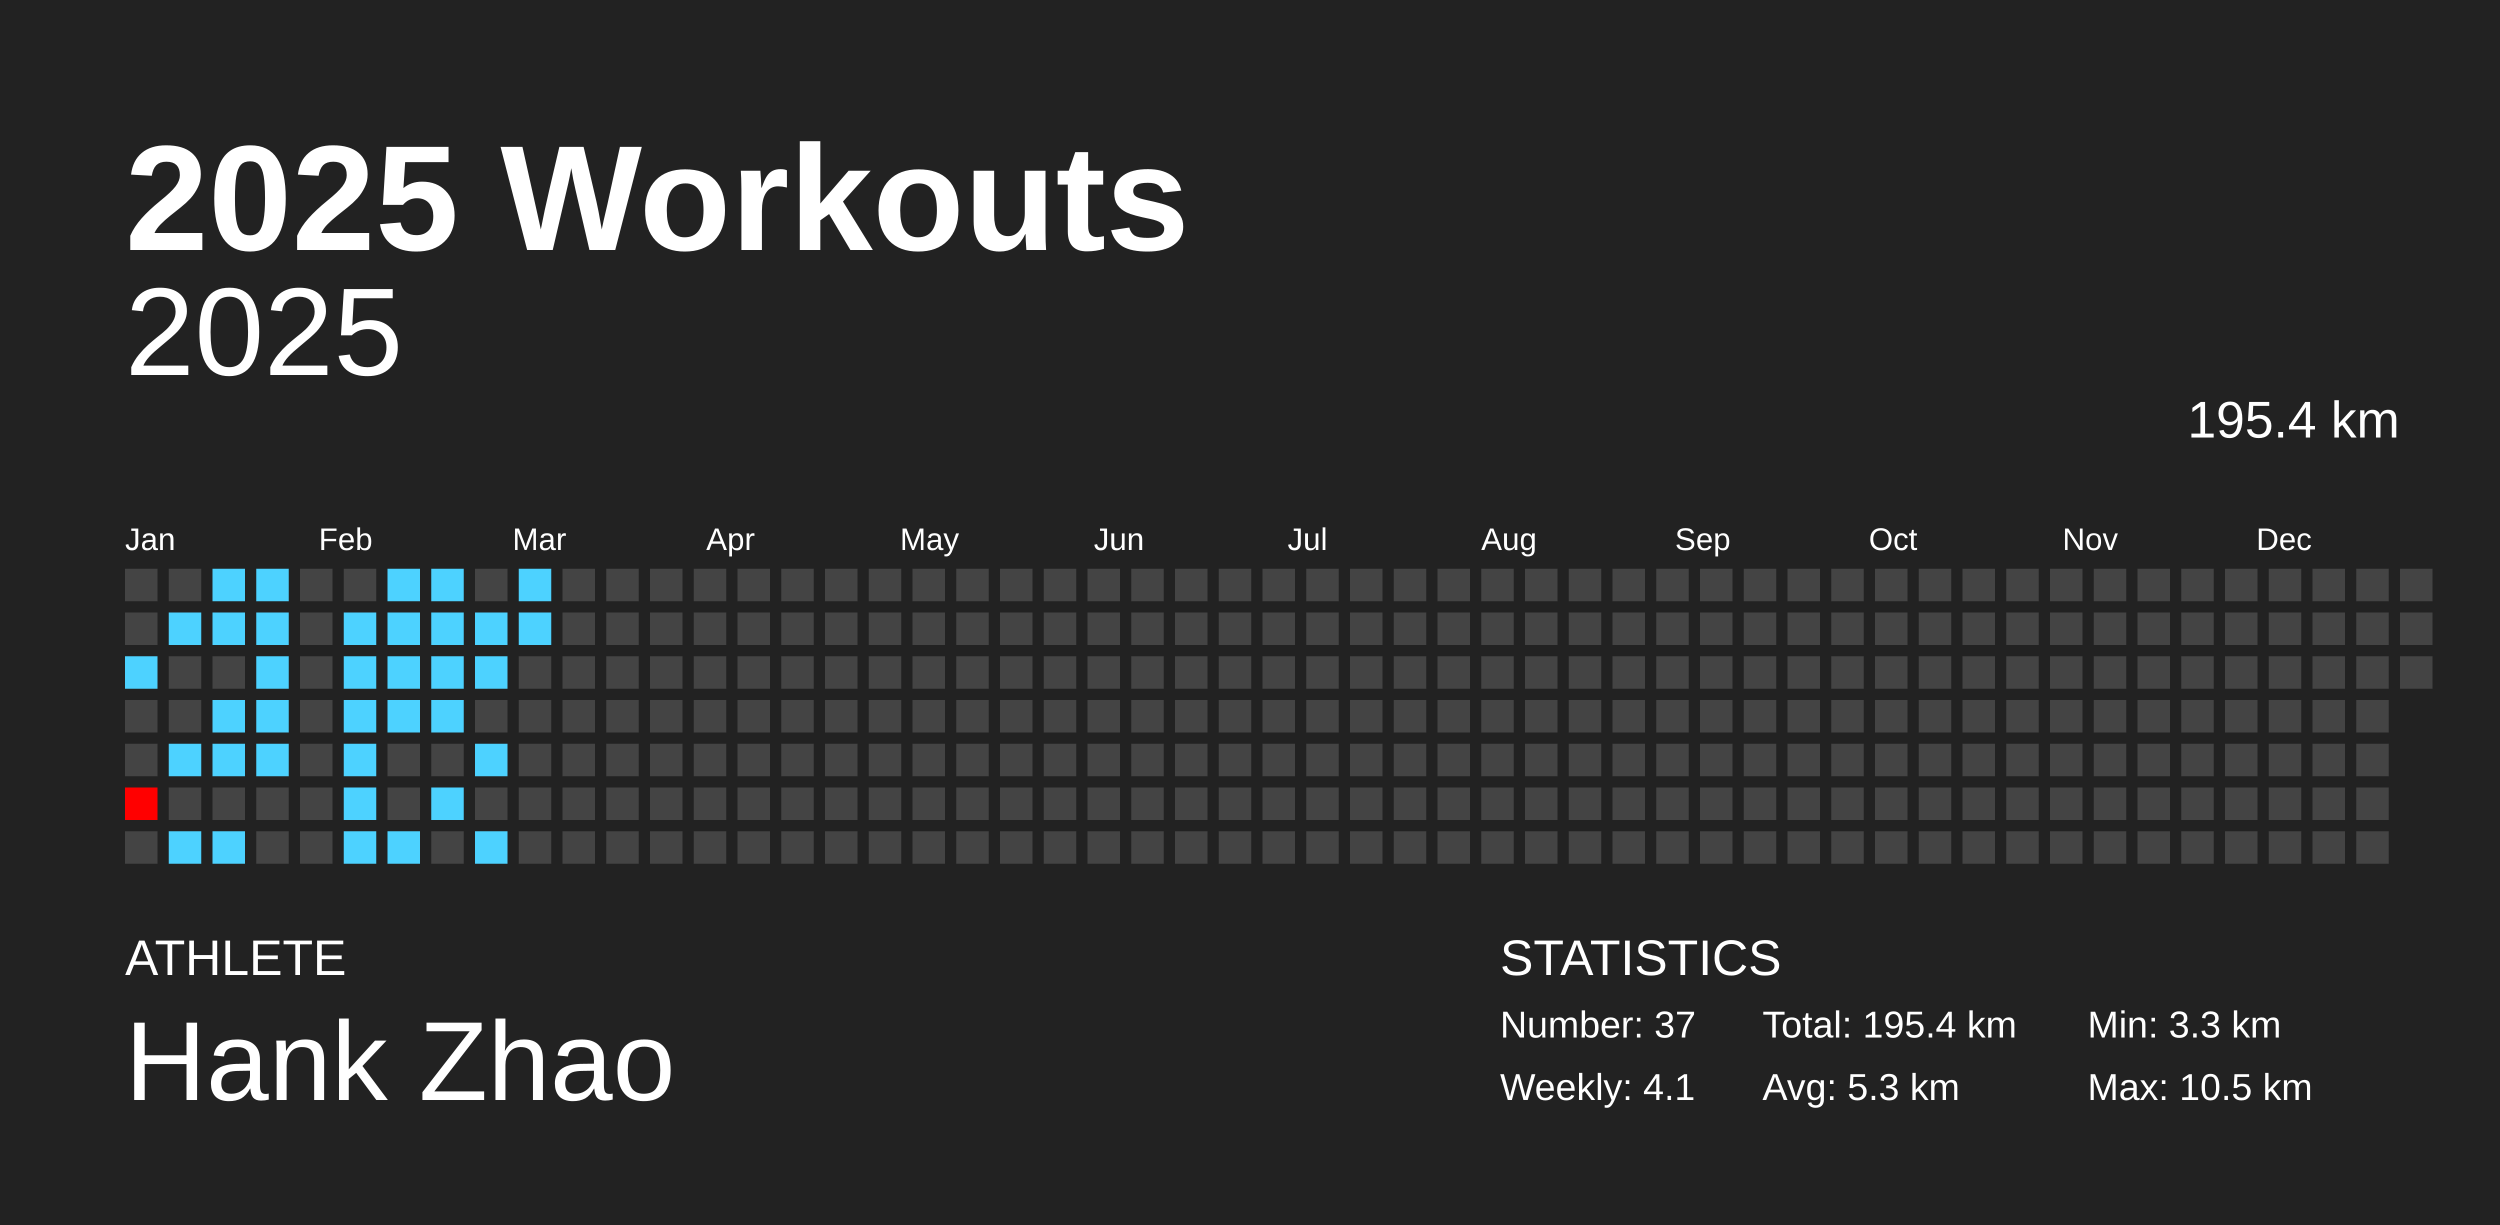
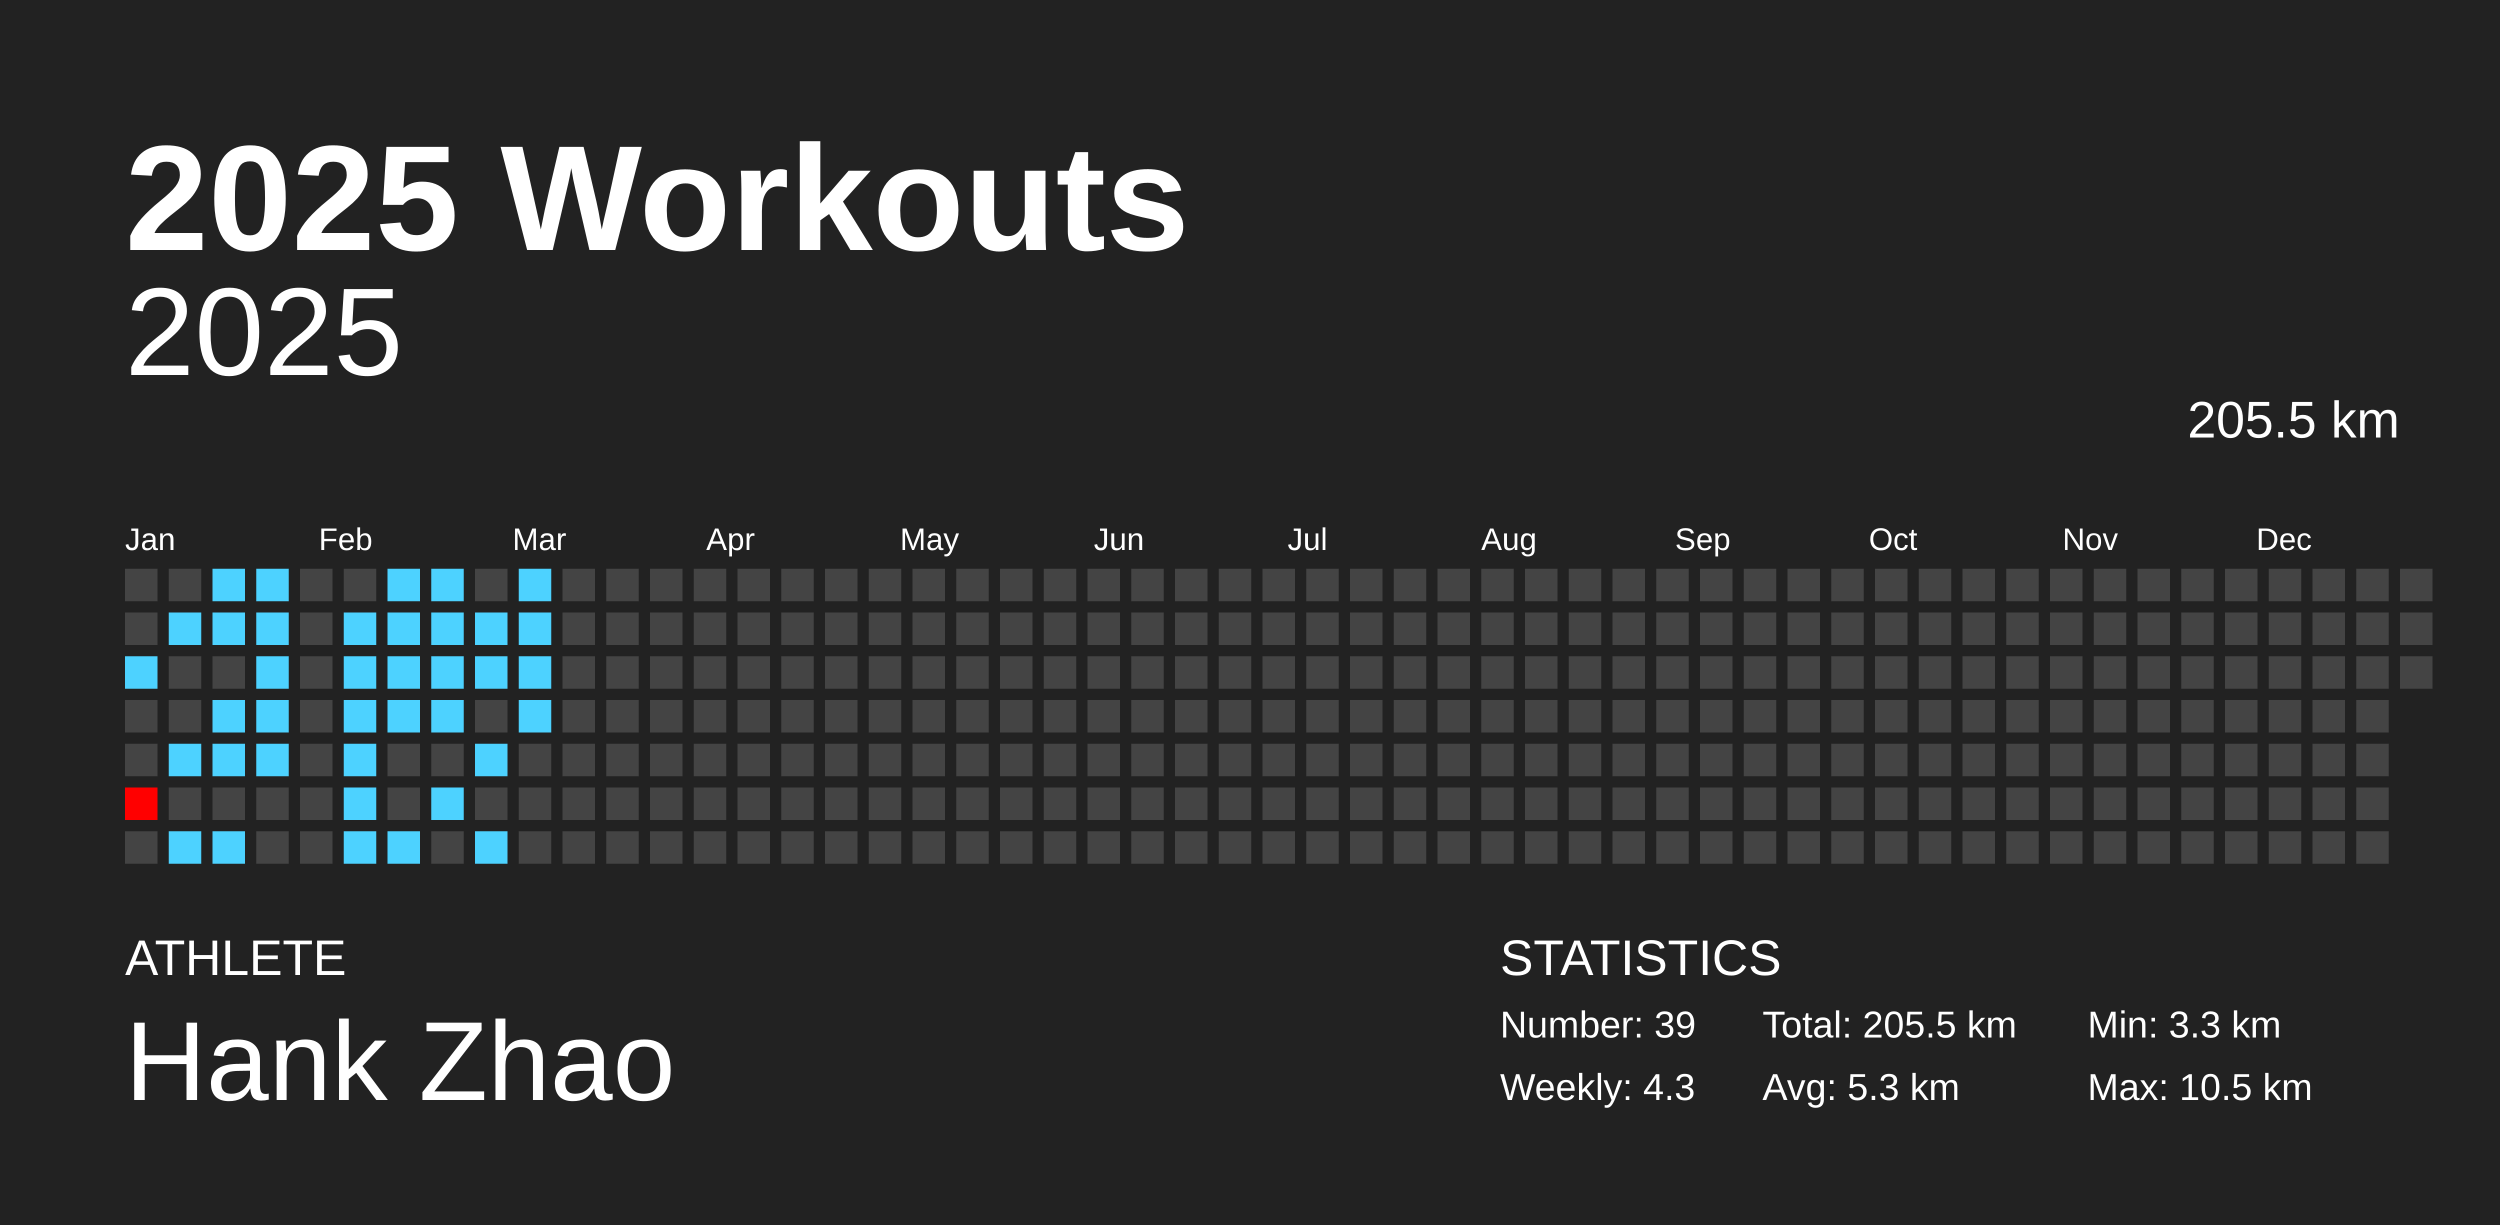
<svg xmlns="http://www.w3.org/2000/svg" baseProfile="full" height="98mm" version="1.1" viewBox="0,0,200,98" width="200mm">
  <defs />
  <rect fill="#222222" height="98" width="200" x="0" y="0" />
  <text fill="#FFFFFF" style="font-size:12px; font-family:Arial; font-weight:bold;" x="10" y="20">2025 Workouts</text>
  <text fill="#FFFFFF" style="font-size:4px; font-family:Arial" x="10" y="78">ATHLETE</text>
  <text fill="#FFFFFF" style="font-size:9px; font-family:Arial" x="10" y="88">Hank Zhao</text>
  <text fill="#FFFFFF" style="font-size:4px; font-family:Arial" x="120" y="78">STATISTICS</text>
-   <text fill="#FFFFFF" style="font-size:3px; font-family:Arial" x="120" y="83">Number: 37</text>
-   <text fill="#FFFFFF" style="font-size:3px; font-family:Arial" x="120" y="88">Weekly: 4.1</text>
-   <text fill="#FFFFFF" style="font-size:3px; font-family:Arial" x="141" y="83">Total: 195.4 km</text>
+   <text fill="#FFFFFF" style="font-size:3px; font-family:Arial" x="120" y="83">Number: 39</text>
+   <text fill="#FFFFFF" style="font-size:3px; font-family:Arial" x="120" y="88">Weekly: 4.3</text>
+   <text fill="#FFFFFF" style="font-size:3px; font-family:Arial" x="141" y="83">Total: 205.5 km</text>
  <text fill="#FFFFFF" style="font-size:3px; font-family:Arial" x="141" y="88">Avg: 5.3 km</text>
  <text fill="#FFFFFF" style="font-size:3px; font-family:Arial" x="167" y="83">Min: 3.3 km</text>
  <text fill="#FFFFFF" style="font-size:3px; font-family:Arial" x="167" y="88">Max: 10.5 km</text>
  <text alignment-baseline="hanging" fill="#FFFFFF" style="font-size:10.0px; font-family:Arial;" x="10" y="30">2025</text>
-   <text alignment-baseline="hanging" fill="#FFFFFF" style="font-size:4.125px; font-family:Arial;" x="175" y="35">195.4 km</text>
+   <text alignment-baseline="hanging" fill="#FFFFFF" style="font-size:4.125px; font-family:Arial;" x="175" y="35">205.5 km</text>
  <text fill="#FFFFFF" style="font-size:2.5px; font-family:Arial" x="10.0" y="44">Jan</text>
  <text fill="#FFFFFF" style="font-size:2.5px; font-family:Arial" x="25.5" y="44">Feb</text>
  <text fill="#FFFFFF" style="font-size:2.5px; font-family:Arial" x="41.0" y="44">Mar</text>
  <text fill="#FFFFFF" style="font-size:2.5px; font-family:Arial" x="56.5" y="44">Apr</text>
  <text fill="#FFFFFF" style="font-size:2.5px; font-family:Arial" x="72.0" y="44">May</text>
  <text fill="#FFFFFF" style="font-size:2.5px; font-family:Arial" x="87.5" y="44">Jun</text>
  <text fill="#FFFFFF" style="font-size:2.5px; font-family:Arial" x="103.0" y="44">Jul</text>
  <text fill="#FFFFFF" style="font-size:2.5px; font-family:Arial" x="118.5" y="44">Aug</text>
  <text fill="#FFFFFF" style="font-size:2.5px; font-family:Arial" x="134.0" y="44">Sep</text>
  <text fill="#FFFFFF" style="font-size:2.5px; font-family:Arial" x="149.5" y="44">Oct</text>
  <text fill="#FFFFFF" style="font-size:2.5px; font-family:Arial" x="165.0" y="44">Nov</text>
  <text fill="#FFFFFF" style="font-size:2.5px; font-family:Arial" x="180.5" y="44">Dec</text>
  <rect fill="#444444" height="2.6" width="2.6" x="10.0" y="45.5" />
  <rect fill="#444444" height="2.6" width="2.6" x="10.0" y="49.0" />
  <rect fill="#4dd2ff" height="2.6" width="2.6" x="10.0" y="52.5" />
  <rect fill="#444444" height="2.6" width="2.6" x="10.0" y="56.0" />
  <rect fill="#444444" height="2.6" width="2.6" x="10.0" y="59.5" />
  <rect fill="#ff0000" height="2.6" width="2.6" x="10.0" y="63.0" />
  <rect fill="#444444" height="2.6" width="2.6" x="10.0" y="66.5" />
  <rect fill="#444444" height="2.6" width="2.6" x="13.5" y="45.5" />
  <rect fill="#4dd2ff" height="2.6" width="2.6" x="13.5" y="49.0" />
  <rect fill="#444444" height="2.6" width="2.6" x="13.5" y="52.5" />
  <rect fill="#444444" height="2.6" width="2.6" x="13.5" y="56.0" />
  <rect fill="#4dd2ff" height="2.6" width="2.6" x="13.5" y="59.5" />
  <rect fill="#444444" height="2.6" width="2.6" x="13.5" y="63.0" />
  <rect fill="#4dd2ff" height="2.6" width="2.6" x="13.5" y="66.5" />
  <rect fill="#4dd2ff" height="2.6" width="2.6" x="17.0" y="45.5" />
  <rect fill="#4dd2ff" height="2.6" width="2.6" x="17.0" y="49.0" />
  <rect fill="#444444" height="2.6" width="2.6" x="17.0" y="52.5" />
  <rect fill="#4dd2ff" height="2.6" width="2.6" x="17.0" y="56.0" />
  <rect fill="#4dd2ff" height="2.6" width="2.6" x="17.0" y="59.5" />
  <rect fill="#444444" height="2.6" width="2.6" x="17.0" y="63.0" />
  <rect fill="#4dd2ff" height="2.6" width="2.6" x="17.0" y="66.5" />
  <rect fill="#4dd2ff" height="2.6" width="2.6" x="20.5" y="45.5" />
  <rect fill="#4dd2ff" height="2.6" width="2.6" x="20.5" y="49.0" />
  <rect fill="#4dd2ff" height="2.6" width="2.6" x="20.5" y="52.5" />
  <rect fill="#4dd2ff" height="2.6" width="2.6" x="20.5" y="56.0" />
  <rect fill="#4dd2ff" height="2.6" width="2.6" x="20.5" y="59.5" />
  <rect fill="#444444" height="2.6" width="2.6" x="20.5" y="63.0" />
  <rect fill="#444444" height="2.6" width="2.6" x="20.5" y="66.5" />
  <rect fill="#444444" height="2.6" width="2.6" x="24.0" y="45.5" />
  <rect fill="#444444" height="2.6" width="2.6" x="24.0" y="49.0" />
  <rect fill="#444444" height="2.6" width="2.6" x="24.0" y="52.5" />
  <rect fill="#444444" height="2.6" width="2.6" x="24.0" y="56.0" />
  <rect fill="#444444" height="2.6" width="2.6" x="24.0" y="59.5" />
  <rect fill="#444444" height="2.6" width="2.6" x="24.0" y="63.0" />
  <rect fill="#444444" height="2.6" width="2.6" x="24.0" y="66.5" />
  <rect fill="#444444" height="2.6" width="2.6" x="27.5" y="45.5" />
  <rect fill="#4dd2ff" height="2.6" width="2.6" x="27.5" y="49.0" />
  <rect fill="#4dd2ff" height="2.6" width="2.6" x="27.5" y="52.5" />
  <rect fill="#4dd2ff" height="2.6" width="2.6" x="27.5" y="56.0" />
  <rect fill="#4dd2ff" height="2.6" width="2.6" x="27.5" y="59.5" />
  <rect fill="#4dd2ff" height="2.6" width="2.6" x="27.5" y="63.0" />
  <rect fill="#4dd2ff" height="2.6" width="2.6" x="27.5" y="66.5" />
  <rect fill="#4dd2ff" height="2.6" width="2.6" x="31.0" y="45.5" />
  <rect fill="#4dd2ff" height="2.6" width="2.6" x="31.0" y="49.0" />
  <rect fill="#4dd2ff" height="2.6" width="2.6" x="31.0" y="52.5" />
  <rect fill="#4dd2ff" height="2.6" width="2.6" x="31.0" y="56.0" />
  <rect fill="#444444" height="2.6" width="2.6" x="31.0" y="59.5" />
  <rect fill="#444444" height="2.6" width="2.6" x="31.0" y="63.0" />
  <rect fill="#4dd2ff" height="2.6" width="2.6" x="31.0" y="66.5" />
  <rect fill="#4dd2ff" height="2.6" width="2.6" x="34.5" y="45.5" />
  <rect fill="#4dd2ff" height="2.6" width="2.6" x="34.5" y="49.0" />
  <rect fill="#4dd2ff" height="2.6" width="2.6" x="34.5" y="52.5" />
  <rect fill="#4dd2ff" height="2.6" width="2.6" x="34.5" y="56.0" />
  <rect fill="#444444" height="2.6" width="2.6" x="34.5" y="59.5" />
  <rect fill="#4dd2ff" height="2.6" width="2.6" x="34.5" y="63.0" />
  <rect fill="#444444" height="2.6" width="2.6" x="34.5" y="66.5" />
  <rect fill="#444444" height="2.6" width="2.6" x="38.0" y="45.5" />
  <rect fill="#4dd2ff" height="2.6" width="2.6" x="38.0" y="49.0" />
  <rect fill="#4dd2ff" height="2.6" width="2.6" x="38.0" y="52.5" />
  <rect fill="#444444" height="2.6" width="2.6" x="38.0" y="56.0" />
  <rect fill="#4dd2ff" height="2.6" width="2.6" x="38.0" y="59.5" />
  <rect fill="#444444" height="2.6" width="2.6" x="38.0" y="63.0" />
  <rect fill="#4dd2ff" height="2.6" width="2.6" x="38.0" y="66.5" />
  <rect fill="#4dd2ff" height="2.6" width="2.6" x="41.5" y="45.5" />
  <rect fill="#4dd2ff" height="2.6" width="2.6" x="41.5" y="49.0" />
-   <rect fill="#444444" height="2.6" width="2.6" x="41.5" y="52.5" />
-   <rect fill="#444444" height="2.6" width="2.6" x="41.5" y="56.0" />
+   <rect fill="#4dd2ff" height="2.6" width="2.6" x="41.5" y="52.5" />
+   <rect fill="#4dd2ff" height="2.6" width="2.6" x="41.5" y="56.0" />
  <rect fill="#444444" height="2.6" width="2.6" x="41.5" y="59.5" />
  <rect fill="#444444" height="2.6" width="2.6" x="41.5" y="63.0" />
  <rect fill="#444444" height="2.6" width="2.6" x="41.5" y="66.5" />
  <rect fill="#444444" height="2.6" width="2.6" x="45.0" y="45.5" />
  <rect fill="#444444" height="2.6" width="2.6" x="45.0" y="49.0" />
  <rect fill="#444444" height="2.6" width="2.6" x="45.0" y="52.5" />
  <rect fill="#444444" height="2.6" width="2.6" x="45.0" y="56.0" />
  <rect fill="#444444" height="2.6" width="2.6" x="45.0" y="59.5" />
  <rect fill="#444444" height="2.6" width="2.6" x="45.0" y="63.0" />
  <rect fill="#444444" height="2.6" width="2.6" x="45.0" y="66.5" />
  <rect fill="#444444" height="2.6" width="2.6" x="48.5" y="45.5" />
  <rect fill="#444444" height="2.6" width="2.6" x="48.5" y="49.0" />
  <rect fill="#444444" height="2.6" width="2.6" x="48.5" y="52.5" />
  <rect fill="#444444" height="2.6" width="2.6" x="48.5" y="56.0" />
  <rect fill="#444444" height="2.6" width="2.6" x="48.5" y="59.5" />
  <rect fill="#444444" height="2.6" width="2.6" x="48.5" y="63.0" />
  <rect fill="#444444" height="2.6" width="2.6" x="48.5" y="66.5" />
  <rect fill="#444444" height="2.6" width="2.6" x="52.0" y="45.5" />
  <rect fill="#444444" height="2.6" width="2.6" x="52.0" y="49.0" />
  <rect fill="#444444" height="2.6" width="2.6" x="52.0" y="52.5" />
  <rect fill="#444444" height="2.6" width="2.6" x="52.0" y="56.0" />
  <rect fill="#444444" height="2.6" width="2.6" x="52.0" y="59.5" />
  <rect fill="#444444" height="2.6" width="2.6" x="52.0" y="63.0" />
  <rect fill="#444444" height="2.6" width="2.6" x="52.0" y="66.5" />
  <rect fill="#444444" height="2.6" width="2.6" x="55.5" y="45.5" />
  <rect fill="#444444" height="2.6" width="2.6" x="55.5" y="49.0" />
  <rect fill="#444444" height="2.6" width="2.6" x="55.5" y="52.5" />
  <rect fill="#444444" height="2.6" width="2.6" x="55.5" y="56.0" />
  <rect fill="#444444" height="2.6" width="2.6" x="55.5" y="59.5" />
  <rect fill="#444444" height="2.6" width="2.6" x="55.5" y="63.0" />
  <rect fill="#444444" height="2.6" width="2.6" x="55.5" y="66.5" />
  <rect fill="#444444" height="2.6" width="2.6" x="59.0" y="45.5" />
  <rect fill="#444444" height="2.6" width="2.6" x="59.0" y="49.0" />
  <rect fill="#444444" height="2.6" width="2.6" x="59.0" y="52.5" />
  <rect fill="#444444" height="2.6" width="2.6" x="59.0" y="56.0" />
  <rect fill="#444444" height="2.6" width="2.6" x="59.0" y="59.5" />
  <rect fill="#444444" height="2.6" width="2.6" x="59.0" y="63.0" />
  <rect fill="#444444" height="2.6" width="2.6" x="59.0" y="66.5" />
  <rect fill="#444444" height="2.6" width="2.6" x="62.5" y="45.5" />
  <rect fill="#444444" height="2.6" width="2.6" x="62.5" y="49.0" />
  <rect fill="#444444" height="2.6" width="2.6" x="62.5" y="52.5" />
  <rect fill="#444444" height="2.6" width="2.6" x="62.5" y="56.0" />
  <rect fill="#444444" height="2.6" width="2.6" x="62.5" y="59.5" />
  <rect fill="#444444" height="2.6" width="2.6" x="62.5" y="63.0" />
  <rect fill="#444444" height="2.6" width="2.6" x="62.5" y="66.5" />
  <rect fill="#444444" height="2.6" width="2.6" x="66.0" y="45.5" />
  <rect fill="#444444" height="2.6" width="2.6" x="66.0" y="49.0" />
  <rect fill="#444444" height="2.6" width="2.6" x="66.0" y="52.5" />
  <rect fill="#444444" height="2.6" width="2.6" x="66.0" y="56.0" />
  <rect fill="#444444" height="2.6" width="2.6" x="66.0" y="59.5" />
  <rect fill="#444444" height="2.6" width="2.6" x="66.0" y="63.0" />
  <rect fill="#444444" height="2.6" width="2.6" x="66.0" y="66.5" />
  <rect fill="#444444" height="2.6" width="2.6" x="69.5" y="45.5" />
  <rect fill="#444444" height="2.6" width="2.6" x="69.5" y="49.0" />
  <rect fill="#444444" height="2.6" width="2.6" x="69.5" y="52.5" />
  <rect fill="#444444" height="2.6" width="2.6" x="69.5" y="56.0" />
  <rect fill="#444444" height="2.6" width="2.6" x="69.5" y="59.5" />
  <rect fill="#444444" height="2.6" width="2.6" x="69.5" y="63.0" />
  <rect fill="#444444" height="2.6" width="2.6" x="69.5" y="66.5" />
  <rect fill="#444444" height="2.6" width="2.6" x="73.0" y="45.5" />
  <rect fill="#444444" height="2.6" width="2.6" x="73.0" y="49.0" />
  <rect fill="#444444" height="2.6" width="2.6" x="73.0" y="52.5" />
  <rect fill="#444444" height="2.6" width="2.6" x="73.0" y="56.0" />
  <rect fill="#444444" height="2.6" width="2.6" x="73.0" y="59.5" />
  <rect fill="#444444" height="2.6" width="2.6" x="73.0" y="63.0" />
  <rect fill="#444444" height="2.6" width="2.6" x="73.0" y="66.5" />
  <rect fill="#444444" height="2.6" width="2.6" x="76.5" y="45.5" />
  <rect fill="#444444" height="2.6" width="2.6" x="76.5" y="49.0" />
  <rect fill="#444444" height="2.6" width="2.6" x="76.5" y="52.5" />
  <rect fill="#444444" height="2.6" width="2.6" x="76.5" y="56.0" />
  <rect fill="#444444" height="2.6" width="2.6" x="76.5" y="59.5" />
  <rect fill="#444444" height="2.6" width="2.6" x="76.5" y="63.0" />
  <rect fill="#444444" height="2.6" width="2.6" x="76.5" y="66.5" />
  <rect fill="#444444" height="2.6" width="2.6" x="80.0" y="45.5" />
  <rect fill="#444444" height="2.6" width="2.6" x="80.0" y="49.0" />
  <rect fill="#444444" height="2.6" width="2.6" x="80.0" y="52.5" />
  <rect fill="#444444" height="2.6" width="2.6" x="80.0" y="56.0" />
  <rect fill="#444444" height="2.6" width="2.6" x="80.0" y="59.5" />
  <rect fill="#444444" height="2.6" width="2.6" x="80.0" y="63.0" />
  <rect fill="#444444" height="2.6" width="2.6" x="80.0" y="66.5" />
  <rect fill="#444444" height="2.6" width="2.6" x="83.5" y="45.5" />
  <rect fill="#444444" height="2.6" width="2.6" x="83.5" y="49.0" />
  <rect fill="#444444" height="2.6" width="2.6" x="83.5" y="52.5" />
  <rect fill="#444444" height="2.6" width="2.6" x="83.5" y="56.0" />
  <rect fill="#444444" height="2.6" width="2.6" x="83.5" y="59.5" />
  <rect fill="#444444" height="2.6" width="2.6" x="83.5" y="63.0" />
  <rect fill="#444444" height="2.6" width="2.6" x="83.5" y="66.5" />
  <rect fill="#444444" height="2.6" width="2.6" x="87.0" y="45.5" />
  <rect fill="#444444" height="2.6" width="2.6" x="87.0" y="49.0" />
  <rect fill="#444444" height="2.6" width="2.6" x="87.0" y="52.5" />
  <rect fill="#444444" height="2.6" width="2.6" x="87.0" y="56.0" />
  <rect fill="#444444" height="2.6" width="2.6" x="87.0" y="59.5" />
  <rect fill="#444444" height="2.6" width="2.6" x="87.0" y="63.0" />
  <rect fill="#444444" height="2.6" width="2.6" x="87.0" y="66.5" />
  <rect fill="#444444" height="2.6" width="2.6" x="90.5" y="45.5" />
  <rect fill="#444444" height="2.6" width="2.6" x="90.5" y="49.0" />
  <rect fill="#444444" height="2.6" width="2.6" x="90.5" y="52.5" />
  <rect fill="#444444" height="2.6" width="2.6" x="90.5" y="56.0" />
  <rect fill="#444444" height="2.6" width="2.6" x="90.5" y="59.5" />
  <rect fill="#444444" height="2.6" width="2.6" x="90.5" y="63.0" />
  <rect fill="#444444" height="2.6" width="2.6" x="90.5" y="66.5" />
  <rect fill="#444444" height="2.6" width="2.6" x="94.0" y="45.5" />
  <rect fill="#444444" height="2.6" width="2.6" x="94.0" y="49.0" />
  <rect fill="#444444" height="2.6" width="2.6" x="94.0" y="52.5" />
  <rect fill="#444444" height="2.6" width="2.6" x="94.0" y="56.0" />
  <rect fill="#444444" height="2.6" width="2.6" x="94.0" y="59.5" />
  <rect fill="#444444" height="2.6" width="2.6" x="94.0" y="63.0" />
  <rect fill="#444444" height="2.6" width="2.6" x="94.0" y="66.5" />
  <rect fill="#444444" height="2.6" width="2.6" x="97.5" y="45.5" />
  <rect fill="#444444" height="2.6" width="2.6" x="97.5" y="49.0" />
  <rect fill="#444444" height="2.6" width="2.6" x="97.5" y="52.5" />
  <rect fill="#444444" height="2.6" width="2.6" x="97.5" y="56.0" />
  <rect fill="#444444" height="2.6" width="2.6" x="97.5" y="59.5" />
  <rect fill="#444444" height="2.6" width="2.6" x="97.5" y="63.0" />
  <rect fill="#444444" height="2.6" width="2.6" x="97.5" y="66.5" />
  <rect fill="#444444" height="2.6" width="2.6" x="101.0" y="45.5" />
  <rect fill="#444444" height="2.6" width="2.6" x="101.0" y="49.0" />
  <rect fill="#444444" height="2.6" width="2.6" x="101.0" y="52.5" />
  <rect fill="#444444" height="2.6" width="2.6" x="101.0" y="56.0" />
  <rect fill="#444444" height="2.6" width="2.6" x="101.0" y="59.5" />
  <rect fill="#444444" height="2.6" width="2.6" x="101.0" y="63.0" />
  <rect fill="#444444" height="2.6" width="2.6" x="101.0" y="66.5" />
  <rect fill="#444444" height="2.6" width="2.6" x="104.5" y="45.5" />
  <rect fill="#444444" height="2.6" width="2.6" x="104.5" y="49.0" />
  <rect fill="#444444" height="2.6" width="2.6" x="104.5" y="52.5" />
  <rect fill="#444444" height="2.6" width="2.6" x="104.5" y="56.0" />
  <rect fill="#444444" height="2.6" width="2.6" x="104.5" y="59.5" />
  <rect fill="#444444" height="2.6" width="2.6" x="104.5" y="63.0" />
  <rect fill="#444444" height="2.6" width="2.6" x="104.5" y="66.5" />
  <rect fill="#444444" height="2.6" width="2.6" x="108.0" y="45.5" />
  <rect fill="#444444" height="2.6" width="2.6" x="108.0" y="49.0" />
  <rect fill="#444444" height="2.6" width="2.6" x="108.0" y="52.5" />
  <rect fill="#444444" height="2.6" width="2.6" x="108.0" y="56.0" />
  <rect fill="#444444" height="2.6" width="2.6" x="108.0" y="59.5" />
  <rect fill="#444444" height="2.6" width="2.6" x="108.0" y="63.0" />
  <rect fill="#444444" height="2.6" width="2.6" x="108.0" y="66.5" />
  <rect fill="#444444" height="2.6" width="2.6" x="111.5" y="45.5" />
  <rect fill="#444444" height="2.6" width="2.6" x="111.5" y="49.0" />
  <rect fill="#444444" height="2.6" width="2.6" x="111.5" y="52.5" />
  <rect fill="#444444" height="2.6" width="2.6" x="111.5" y="56.0" />
  <rect fill="#444444" height="2.6" width="2.6" x="111.5" y="59.5" />
  <rect fill="#444444" height="2.6" width="2.6" x="111.5" y="63.0" />
  <rect fill="#444444" height="2.6" width="2.6" x="111.5" y="66.5" />
  <rect fill="#444444" height="2.6" width="2.6" x="115.0" y="45.5" />
  <rect fill="#444444" height="2.6" width="2.6" x="115.0" y="49.0" />
  <rect fill="#444444" height="2.6" width="2.6" x="115.0" y="52.5" />
  <rect fill="#444444" height="2.6" width="2.6" x="115.0" y="56.0" />
  <rect fill="#444444" height="2.6" width="2.6" x="115.0" y="59.5" />
  <rect fill="#444444" height="2.6" width="2.6" x="115.0" y="63.0" />
  <rect fill="#444444" height="2.6" width="2.6" x="115.0" y="66.5" />
  <rect fill="#444444" height="2.6" width="2.6" x="118.5" y="45.5" />
  <rect fill="#444444" height="2.6" width="2.6" x="118.5" y="49.0" />
  <rect fill="#444444" height="2.6" width="2.6" x="118.5" y="52.5" />
  <rect fill="#444444" height="2.6" width="2.6" x="118.5" y="56.0" />
  <rect fill="#444444" height="2.6" width="2.6" x="118.5" y="59.5" />
  <rect fill="#444444" height="2.6" width="2.6" x="118.5" y="63.0" />
  <rect fill="#444444" height="2.6" width="2.6" x="118.5" y="66.5" />
  <rect fill="#444444" height="2.6" width="2.6" x="122.0" y="45.5" />
  <rect fill="#444444" height="2.6" width="2.6" x="122.0" y="49.0" />
  <rect fill="#444444" height="2.6" width="2.6" x="122.0" y="52.5" />
  <rect fill="#444444" height="2.6" width="2.6" x="122.0" y="56.0" />
  <rect fill="#444444" height="2.6" width="2.6" x="122.0" y="59.5" />
  <rect fill="#444444" height="2.6" width="2.6" x="122.0" y="63.0" />
  <rect fill="#444444" height="2.6" width="2.6" x="122.0" y="66.5" />
  <rect fill="#444444" height="2.6" width="2.6" x="125.5" y="45.5" />
  <rect fill="#444444" height="2.6" width="2.6" x="125.5" y="49.0" />
  <rect fill="#444444" height="2.6" width="2.6" x="125.5" y="52.5" />
  <rect fill="#444444" height="2.6" width="2.6" x="125.5" y="56.0" />
  <rect fill="#444444" height="2.6" width="2.6" x="125.5" y="59.5" />
  <rect fill="#444444" height="2.6" width="2.6" x="125.5" y="63.0" />
  <rect fill="#444444" height="2.6" width="2.6" x="125.5" y="66.5" />
  <rect fill="#444444" height="2.6" width="2.6" x="129.0" y="45.5" />
  <rect fill="#444444" height="2.6" width="2.6" x="129.0" y="49.0" />
  <rect fill="#444444" height="2.6" width="2.6" x="129.0" y="52.5" />
  <rect fill="#444444" height="2.6" width="2.6" x="129.0" y="56.0" />
  <rect fill="#444444" height="2.6" width="2.6" x="129.0" y="59.5" />
  <rect fill="#444444" height="2.6" width="2.6" x="129.0" y="63.0" />
  <rect fill="#444444" height="2.6" width="2.6" x="129.0" y="66.5" />
  <rect fill="#444444" height="2.6" width="2.6" x="132.5" y="45.5" />
  <rect fill="#444444" height="2.6" width="2.6" x="132.5" y="49.0" />
  <rect fill="#444444" height="2.6" width="2.6" x="132.5" y="52.5" />
  <rect fill="#444444" height="2.6" width="2.6" x="132.5" y="56.0" />
  <rect fill="#444444" height="2.6" width="2.6" x="132.5" y="59.5" />
  <rect fill="#444444" height="2.6" width="2.6" x="132.5" y="63.0" />
  <rect fill="#444444" height="2.6" width="2.6" x="132.5" y="66.5" />
  <rect fill="#444444" height="2.6" width="2.6" x="136.0" y="45.5" />
  <rect fill="#444444" height="2.6" width="2.6" x="136.0" y="49.0" />
  <rect fill="#444444" height="2.6" width="2.6" x="136.0" y="52.5" />
  <rect fill="#444444" height="2.6" width="2.6" x="136.0" y="56.0" />
  <rect fill="#444444" height="2.6" width="2.6" x="136.0" y="59.5" />
  <rect fill="#444444" height="2.6" width="2.6" x="136.0" y="63.0" />
  <rect fill="#444444" height="2.6" width="2.6" x="136.0" y="66.5" />
  <rect fill="#444444" height="2.6" width="2.6" x="139.5" y="45.5" />
  <rect fill="#444444" height="2.6" width="2.6" x="139.5" y="49.0" />
  <rect fill="#444444" height="2.6" width="2.6" x="139.5" y="52.5" />
  <rect fill="#444444" height="2.6" width="2.6" x="139.5" y="56.0" />
  <rect fill="#444444" height="2.6" width="2.6" x="139.5" y="59.5" />
  <rect fill="#444444" height="2.6" width="2.6" x="139.5" y="63.0" />
  <rect fill="#444444" height="2.6" width="2.6" x="139.5" y="66.5" />
  <rect fill="#444444" height="2.6" width="2.6" x="143.0" y="45.5" />
  <rect fill="#444444" height="2.6" width="2.6" x="143.0" y="49.0" />
  <rect fill="#444444" height="2.6" width="2.6" x="143.0" y="52.5" />
  <rect fill="#444444" height="2.6" width="2.6" x="143.0" y="56.0" />
  <rect fill="#444444" height="2.6" width="2.6" x="143.0" y="59.5" />
  <rect fill="#444444" height="2.6" width="2.6" x="143.0" y="63.0" />
  <rect fill="#444444" height="2.6" width="2.6" x="143.0" y="66.5" />
  <rect fill="#444444" height="2.6" width="2.6" x="146.5" y="45.5" />
  <rect fill="#444444" height="2.6" width="2.6" x="146.5" y="49.0" />
  <rect fill="#444444" height="2.6" width="2.6" x="146.5" y="52.5" />
  <rect fill="#444444" height="2.6" width="2.6" x="146.5" y="56.0" />
  <rect fill="#444444" height="2.6" width="2.6" x="146.5" y="59.5" />
  <rect fill="#444444" height="2.6" width="2.6" x="146.5" y="63.0" />
  <rect fill="#444444" height="2.6" width="2.6" x="146.5" y="66.5" />
  <rect fill="#444444" height="2.6" width="2.6" x="150.0" y="45.5" />
  <rect fill="#444444" height="2.6" width="2.6" x="150.0" y="49.0" />
  <rect fill="#444444" height="2.6" width="2.6" x="150.0" y="52.5" />
  <rect fill="#444444" height="2.6" width="2.6" x="150.0" y="56.0" />
  <rect fill="#444444" height="2.6" width="2.6" x="150.0" y="59.5" />
  <rect fill="#444444" height="2.6" width="2.6" x="150.0" y="63.0" />
  <rect fill="#444444" height="2.6" width="2.6" x="150.0" y="66.5" />
  <rect fill="#444444" height="2.6" width="2.6" x="153.5" y="45.5" />
  <rect fill="#444444" height="2.6" width="2.6" x="153.5" y="49.0" />
  <rect fill="#444444" height="2.6" width="2.6" x="153.5" y="52.5" />
  <rect fill="#444444" height="2.6" width="2.6" x="153.5" y="56.0" />
  <rect fill="#444444" height="2.6" width="2.6" x="153.5" y="59.5" />
  <rect fill="#444444" height="2.6" width="2.6" x="153.5" y="63.0" />
  <rect fill="#444444" height="2.6" width="2.6" x="153.5" y="66.5" />
  <rect fill="#444444" height="2.6" width="2.6" x="157.0" y="45.5" />
  <rect fill="#444444" height="2.6" width="2.6" x="157.0" y="49.0" />
  <rect fill="#444444" height="2.6" width="2.6" x="157.0" y="52.5" />
  <rect fill="#444444" height="2.6" width="2.6" x="157.0" y="56.0" />
  <rect fill="#444444" height="2.6" width="2.6" x="157.0" y="59.5" />
  <rect fill="#444444" height="2.6" width="2.6" x="157.0" y="63.0" />
  <rect fill="#444444" height="2.6" width="2.6" x="157.0" y="66.5" />
  <rect fill="#444444" height="2.6" width="2.6" x="160.5" y="45.5" />
  <rect fill="#444444" height="2.6" width="2.6" x="160.5" y="49.0" />
  <rect fill="#444444" height="2.6" width="2.6" x="160.5" y="52.5" />
  <rect fill="#444444" height="2.6" width="2.6" x="160.5" y="56.0" />
  <rect fill="#444444" height="2.6" width="2.6" x="160.5" y="59.5" />
  <rect fill="#444444" height="2.6" width="2.6" x="160.5" y="63.0" />
  <rect fill="#444444" height="2.6" width="2.6" x="160.5" y="66.5" />
  <rect fill="#444444" height="2.6" width="2.6" x="164.0" y="45.5" />
  <rect fill="#444444" height="2.6" width="2.6" x="164.0" y="49.0" />
  <rect fill="#444444" height="2.6" width="2.6" x="164.0" y="52.5" />
  <rect fill="#444444" height="2.6" width="2.6" x="164.0" y="56.0" />
  <rect fill="#444444" height="2.6" width="2.6" x="164.0" y="59.5" />
  <rect fill="#444444" height="2.6" width="2.6" x="164.0" y="63.0" />
  <rect fill="#444444" height="2.6" width="2.6" x="164.0" y="66.5" />
  <rect fill="#444444" height="2.6" width="2.6" x="167.5" y="45.5" />
  <rect fill="#444444" height="2.6" width="2.6" x="167.5" y="49.0" />
  <rect fill="#444444" height="2.6" width="2.6" x="167.5" y="52.5" />
  <rect fill="#444444" height="2.6" width="2.6" x="167.5" y="56.0" />
  <rect fill="#444444" height="2.6" width="2.6" x="167.5" y="59.5" />
  <rect fill="#444444" height="2.6" width="2.6" x="167.5" y="63.0" />
  <rect fill="#444444" height="2.6" width="2.6" x="167.5" y="66.5" />
  <rect fill="#444444" height="2.6" width="2.6" x="171.0" y="45.5" />
  <rect fill="#444444" height="2.6" width="2.6" x="171.0" y="49.0" />
  <rect fill="#444444" height="2.6" width="2.6" x="171.0" y="52.5" />
  <rect fill="#444444" height="2.6" width="2.6" x="171.0" y="56.0" />
  <rect fill="#444444" height="2.6" width="2.6" x="171.0" y="59.5" />
  <rect fill="#444444" height="2.6" width="2.6" x="171.0" y="63.0" />
  <rect fill="#444444" height="2.6" width="2.6" x="171.0" y="66.5" />
  <rect fill="#444444" height="2.6" width="2.6" x="174.5" y="45.5" />
  <rect fill="#444444" height="2.6" width="2.6" x="174.5" y="49.0" />
  <rect fill="#444444" height="2.6" width="2.6" x="174.5" y="52.5" />
  <rect fill="#444444" height="2.6" width="2.6" x="174.5" y="56.0" />
  <rect fill="#444444" height="2.6" width="2.6" x="174.5" y="59.5" />
  <rect fill="#444444" height="2.6" width="2.6" x="174.5" y="63.0" />
  <rect fill="#444444" height="2.6" width="2.6" x="174.5" y="66.5" />
  <rect fill="#444444" height="2.6" width="2.6" x="178.0" y="45.5" />
  <rect fill="#444444" height="2.6" width="2.6" x="178.0" y="49.0" />
  <rect fill="#444444" height="2.6" width="2.6" x="178.0" y="52.5" />
  <rect fill="#444444" height="2.6" width="2.6" x="178.0" y="56.0" />
  <rect fill="#444444" height="2.6" width="2.6" x="178.0" y="59.5" />
  <rect fill="#444444" height="2.6" width="2.6" x="178.0" y="63.0" />
  <rect fill="#444444" height="2.6" width="2.6" x="178.0" y="66.5" />
  <rect fill="#444444" height="2.6" width="2.6" x="181.5" y="45.5" />
  <rect fill="#444444" height="2.6" width="2.6" x="181.5" y="49.0" />
  <rect fill="#444444" height="2.6" width="2.6" x="181.5" y="52.5" />
  <rect fill="#444444" height="2.6" width="2.6" x="181.5" y="56.0" />
  <rect fill="#444444" height="2.6" width="2.6" x="181.5" y="59.5" />
  <rect fill="#444444" height="2.6" width="2.6" x="181.5" y="63.0" />
  <rect fill="#444444" height="2.6" width="2.6" x="181.5" y="66.5" />
  <rect fill="#444444" height="2.6" width="2.6" x="185.0" y="45.5" />
  <rect fill="#444444" height="2.6" width="2.6" x="185.0" y="49.0" />
  <rect fill="#444444" height="2.6" width="2.6" x="185.0" y="52.5" />
  <rect fill="#444444" height="2.6" width="2.6" x="185.0" y="56.0" />
  <rect fill="#444444" height="2.6" width="2.6" x="185.0" y="59.5" />
  <rect fill="#444444" height="2.6" width="2.6" x="185.0" y="63.0" />
  <rect fill="#444444" height="2.6" width="2.6" x="185.0" y="66.5" />
  <rect fill="#444444" height="2.6" width="2.6" x="188.5" y="45.5" />
  <rect fill="#444444" height="2.6" width="2.6" x="188.5" y="49.0" />
  <rect fill="#444444" height="2.6" width="2.6" x="188.5" y="52.5" />
  <rect fill="#444444" height="2.6" width="2.6" x="188.5" y="56.0" />
  <rect fill="#444444" height="2.6" width="2.6" x="188.5" y="59.5" />
  <rect fill="#444444" height="2.6" width="2.6" x="188.5" y="63.0" />
  <rect fill="#444444" height="2.6" width="2.6" x="188.5" y="66.5" />
  <rect fill="#444444" height="2.6" width="2.6" x="192.0" y="45.5" />
  <rect fill="#444444" height="2.6" width="2.6" x="192.0" y="49.0" />
  <rect fill="#444444" height="2.6" width="2.6" x="192.0" y="52.5" />
</svg>
